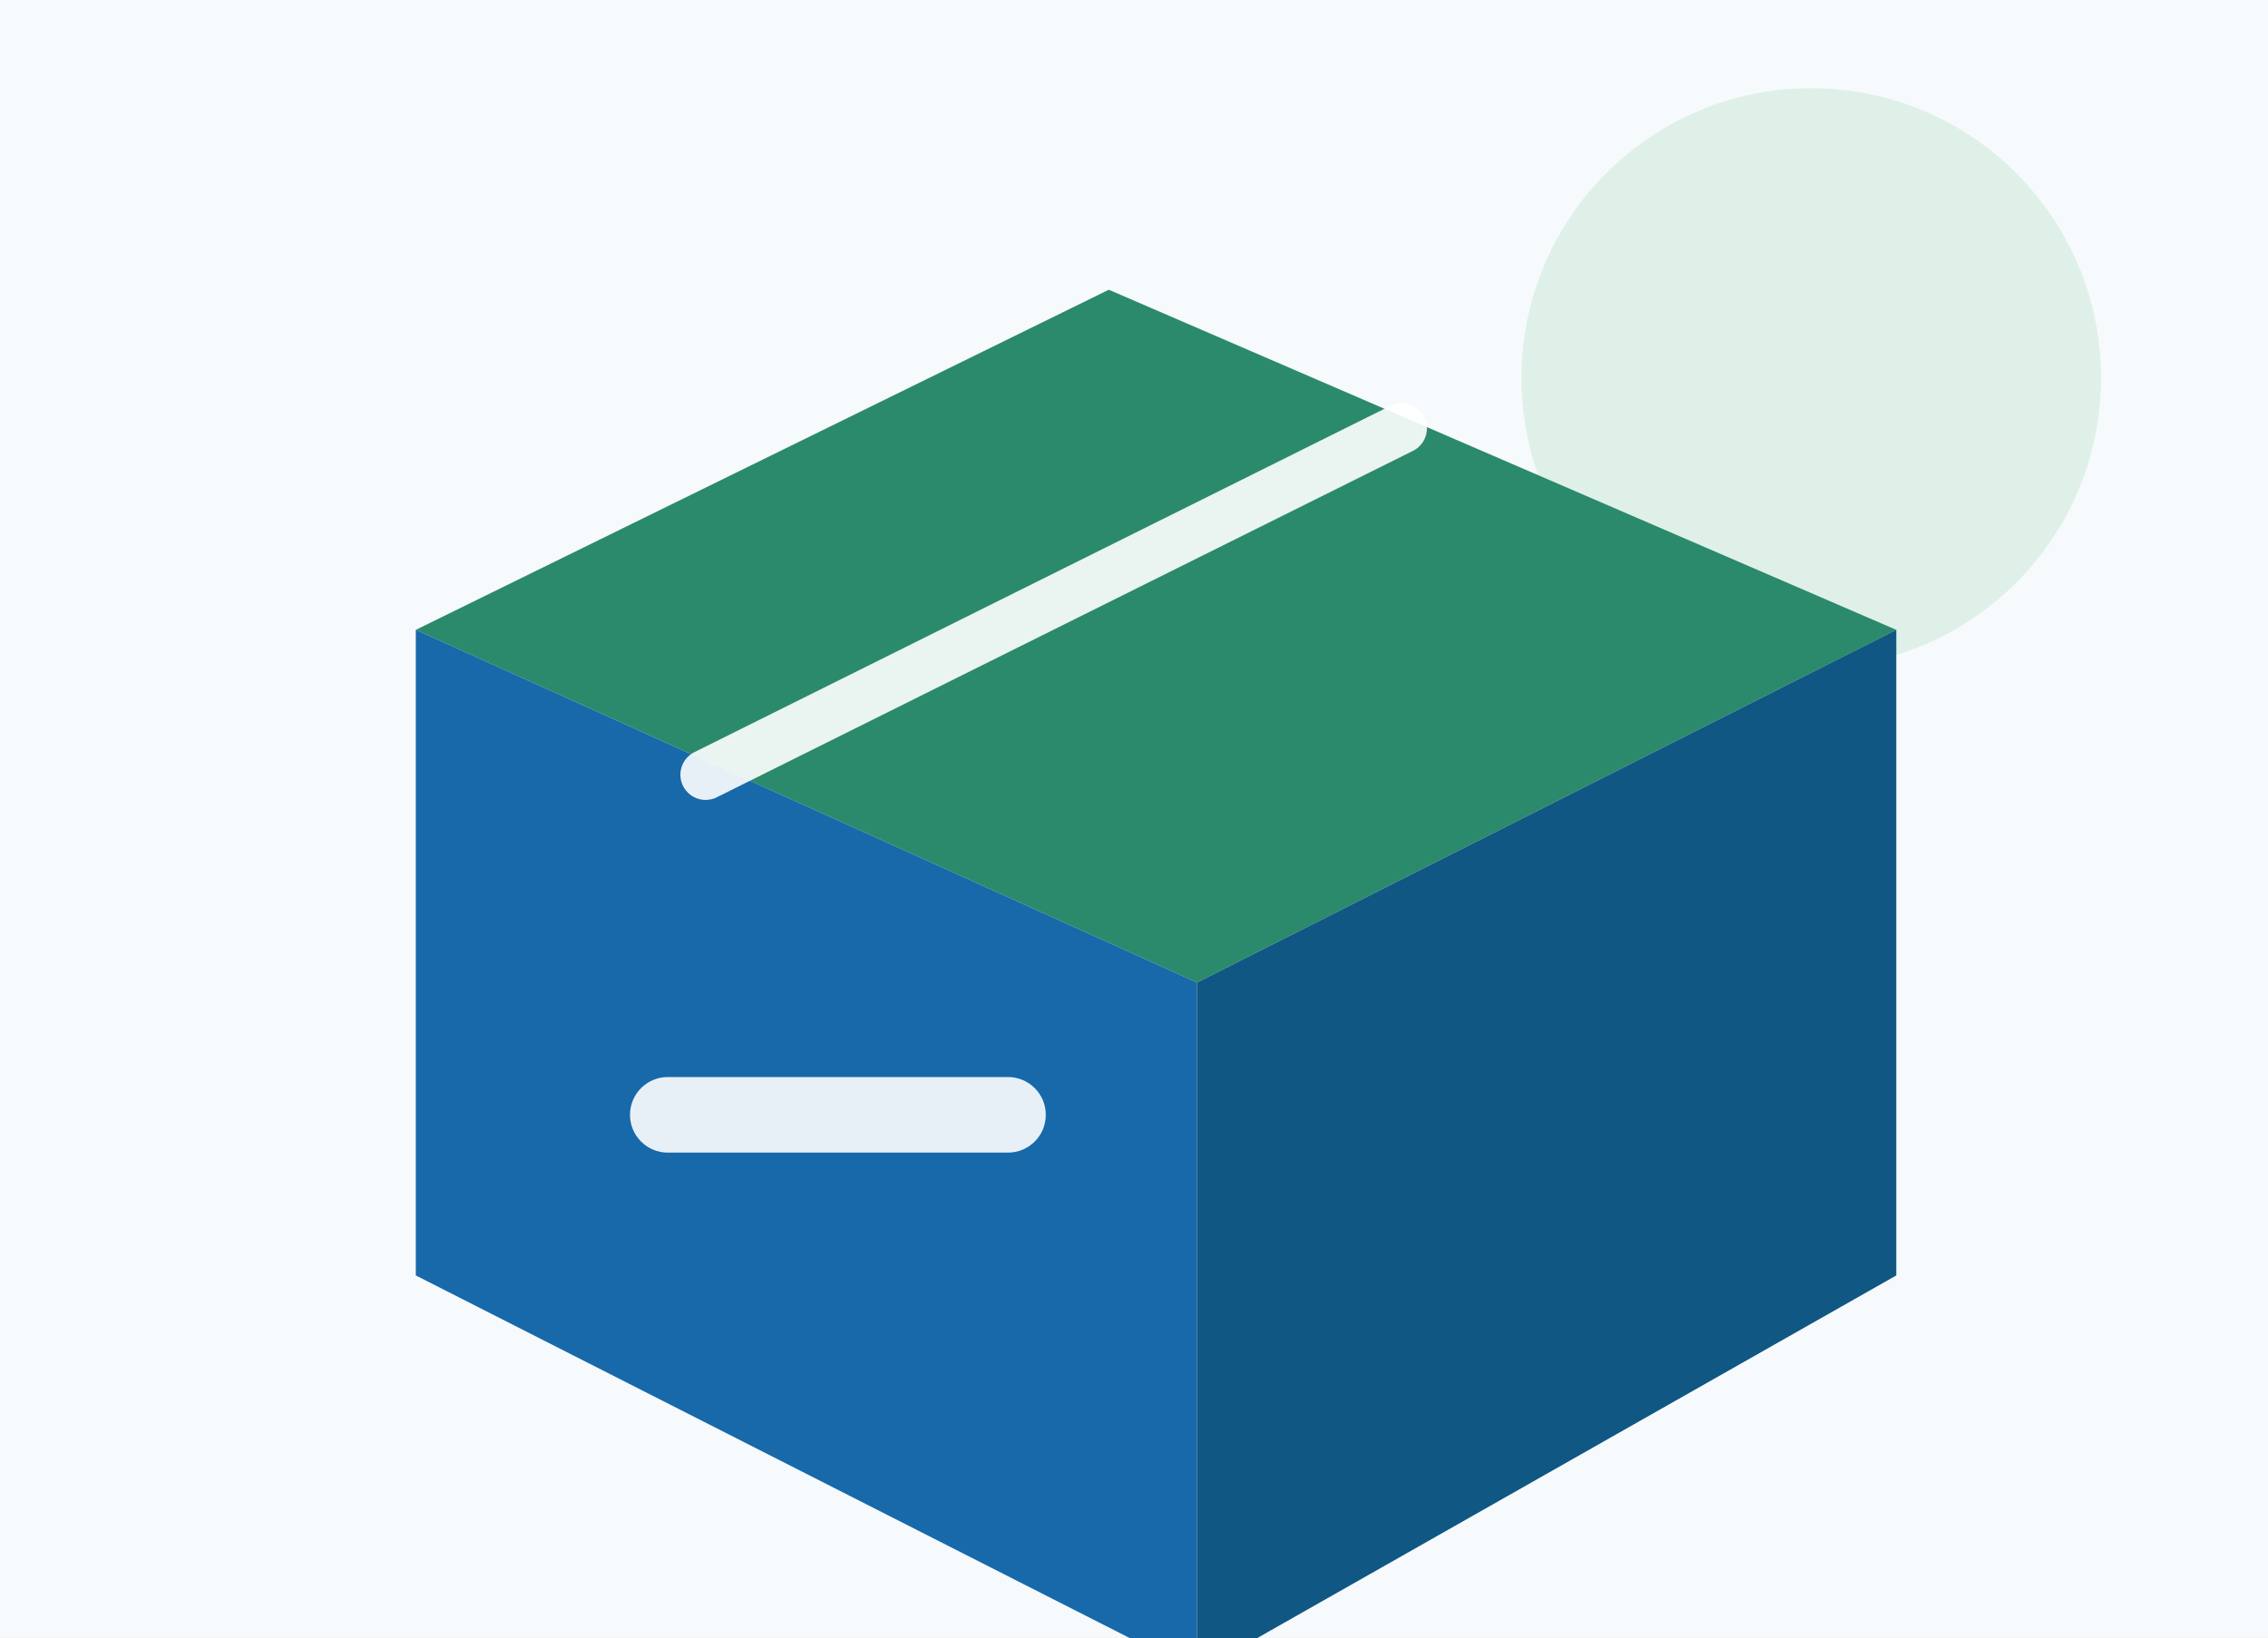
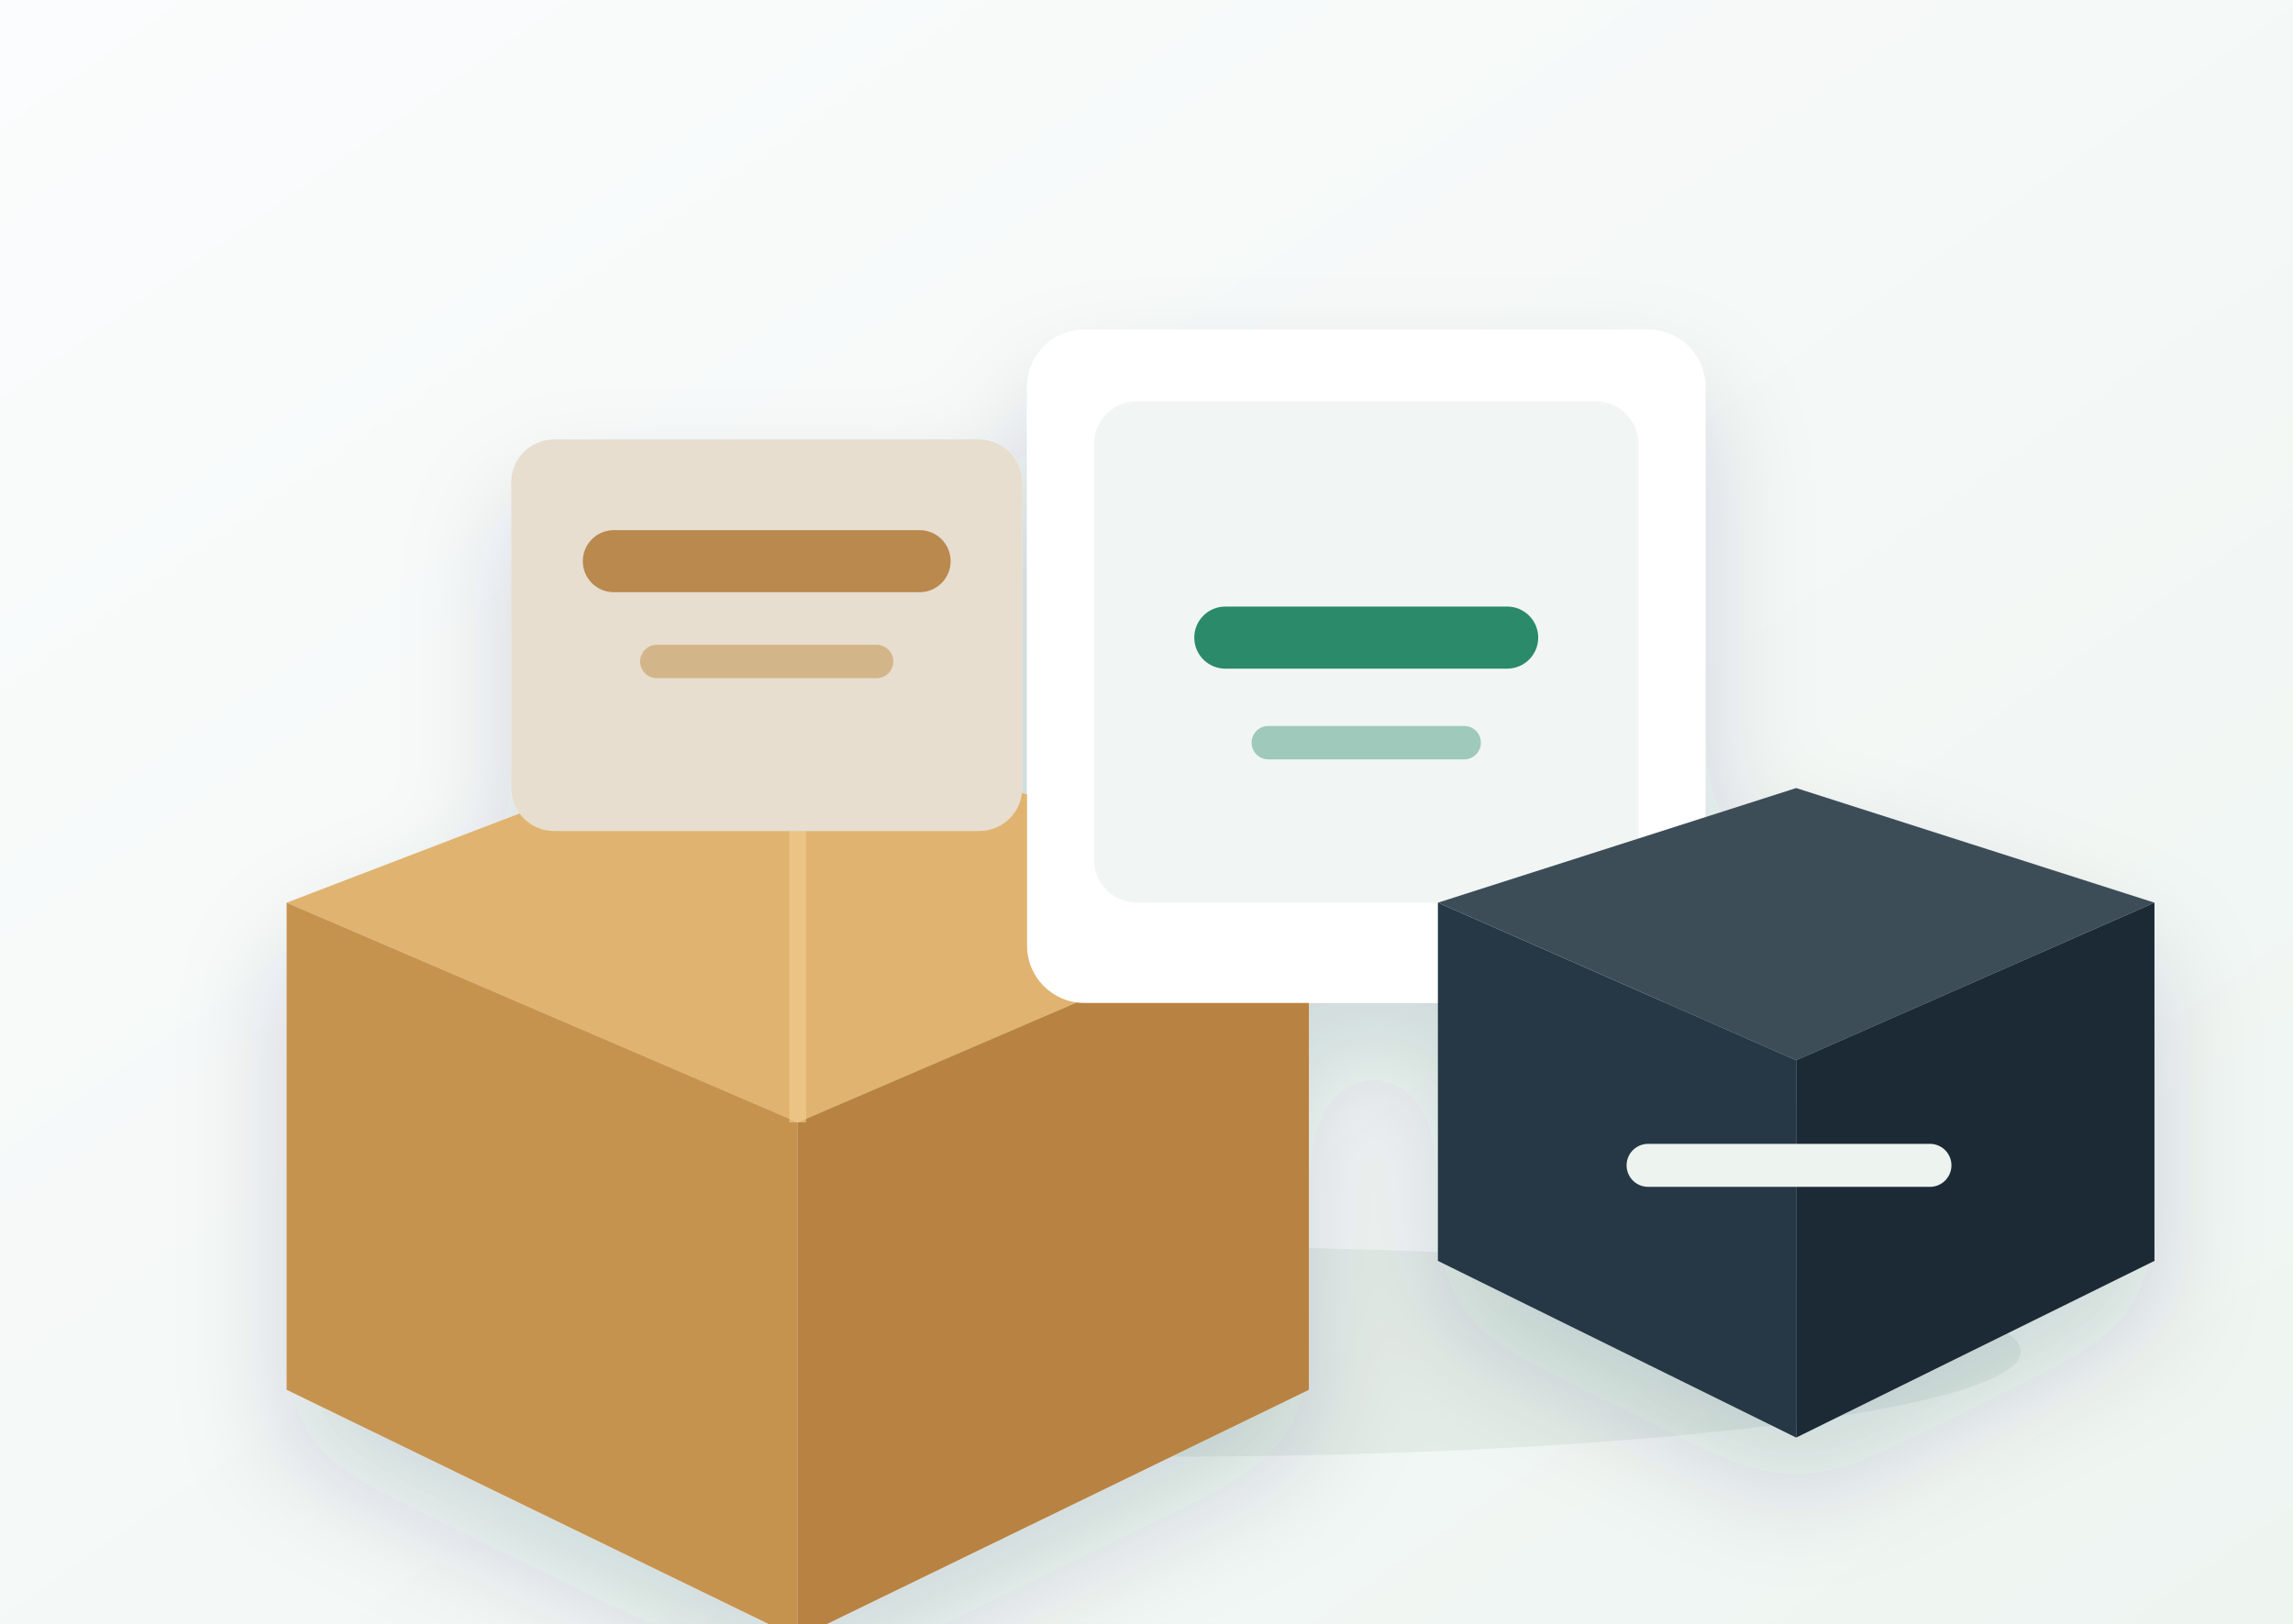
- <svg xmlns="http://www.w3.org/2000/svg" width="720" height="520" viewBox="0 0 720 520">
-   <rect width="720" height="520" fill="#f7fafc" />
-   <circle cx="575" cy="120" r="92" fill="#dff0e9" />
-   <g transform="translate(132 92)">
-     <path d="M0 108 220 0l250 108-222 112L0 108Z" fill="#2b8a6b" />
-     <path d="M0 108v205l248 126V220L0 108Z" fill="#1769aa" />
-     <path d="M470 108v205L248 439V220l222-112Z" fill="#105783" />
-     <path d="M92 154 313 44" stroke="#ffffff" stroke-width="16" stroke-linecap="round" opacity=".9" />
-     <rect x="68" y="250" width="132" height="24" rx="12" fill="#ffffff" opacity=".9" />
+ <svg xmlns="http://www.w3.org/2000/svg" width="960" height="680" viewBox="0 0 960 680" role="img" aria-label="Custom packaging boxes product mockup">
+   <defs>
+     <linearGradient id="bg" x1="0" y1="0" x2="1" y2="1">
+       <stop offset="0" stop-color="#fbfcfd" />
+       <stop offset="1" stop-color="#eef5f1" />
+     </linearGradient>
+     <filter id="shadow" x="-20%" y="-20%" width="140%" height="150%">
+       <feDropShadow dx="0" dy="24" stdDeviation="23" flood-color="#173145" flood-opacity=".15" />
+     </filter>
+   </defs>
+   <rect width="960" height="680" fill="url(#bg)" />
+   <ellipse cx="486" cy="566" rx="360" ry="44" fill="#c9d7d1" opacity=".36" />
+   <g filter="url(#shadow)">
+     <g transform="translate(120 296)">
+       <path d="M0 82 214 0l214 82-214 92L0 82Z" fill="#e0b470" />
+       <path d="M0 82v204l214 104V174L0 82Z" fill="#c69350" />
+       <path d="M428 82v204L214 390V174l214-92Z" fill="#b88342" />
+       <path d="M214 0v174" stroke="#f2cf92" stroke-width="7" opacity=".62" />
+     </g>
+     <g transform="translate(430 138)">
+       <rect x="0" y="0" width="284" height="282" rx="24" fill="#ffffff" />
+       <rect x="28" y="30" width="228" height="210" rx="18" fill="#f1f6f4" />
+       <rect x="70" y="116" width="144" height="26" rx="13" fill="#2b8a6b" />
+       <rect x="94" y="166" width="96" height="14" rx="7" fill="#9fc9bb" />
+     </g>
+     <g transform="translate(602 330)">
+       <path d="M0 48 150 0l150 48-150 66L0 48Z" fill="#3c4e59" />
+       <path d="M0 48v150l150 74V114L0 48Z" fill="#263944" />
+       <path d="M300 48v150l-150 74V114l150-66Z" fill="#1c2c35" />
+       <path d="M88 158h118" stroke="#edf4f0" stroke-width="18" stroke-linecap="round" />
+     </g>
+     <g transform="translate(214 184)">
+       <rect x="0" y="0" width="214" height="164" rx="18" fill="#e7ded0" />
+       <rect x="30" y="38" width="154" height="26" rx="13" fill="#b9894d" />
+       <rect x="54" y="86" width="106" height="14" rx="7" fill="#d3b58a" />
+     </g>
  </g>
</svg>
